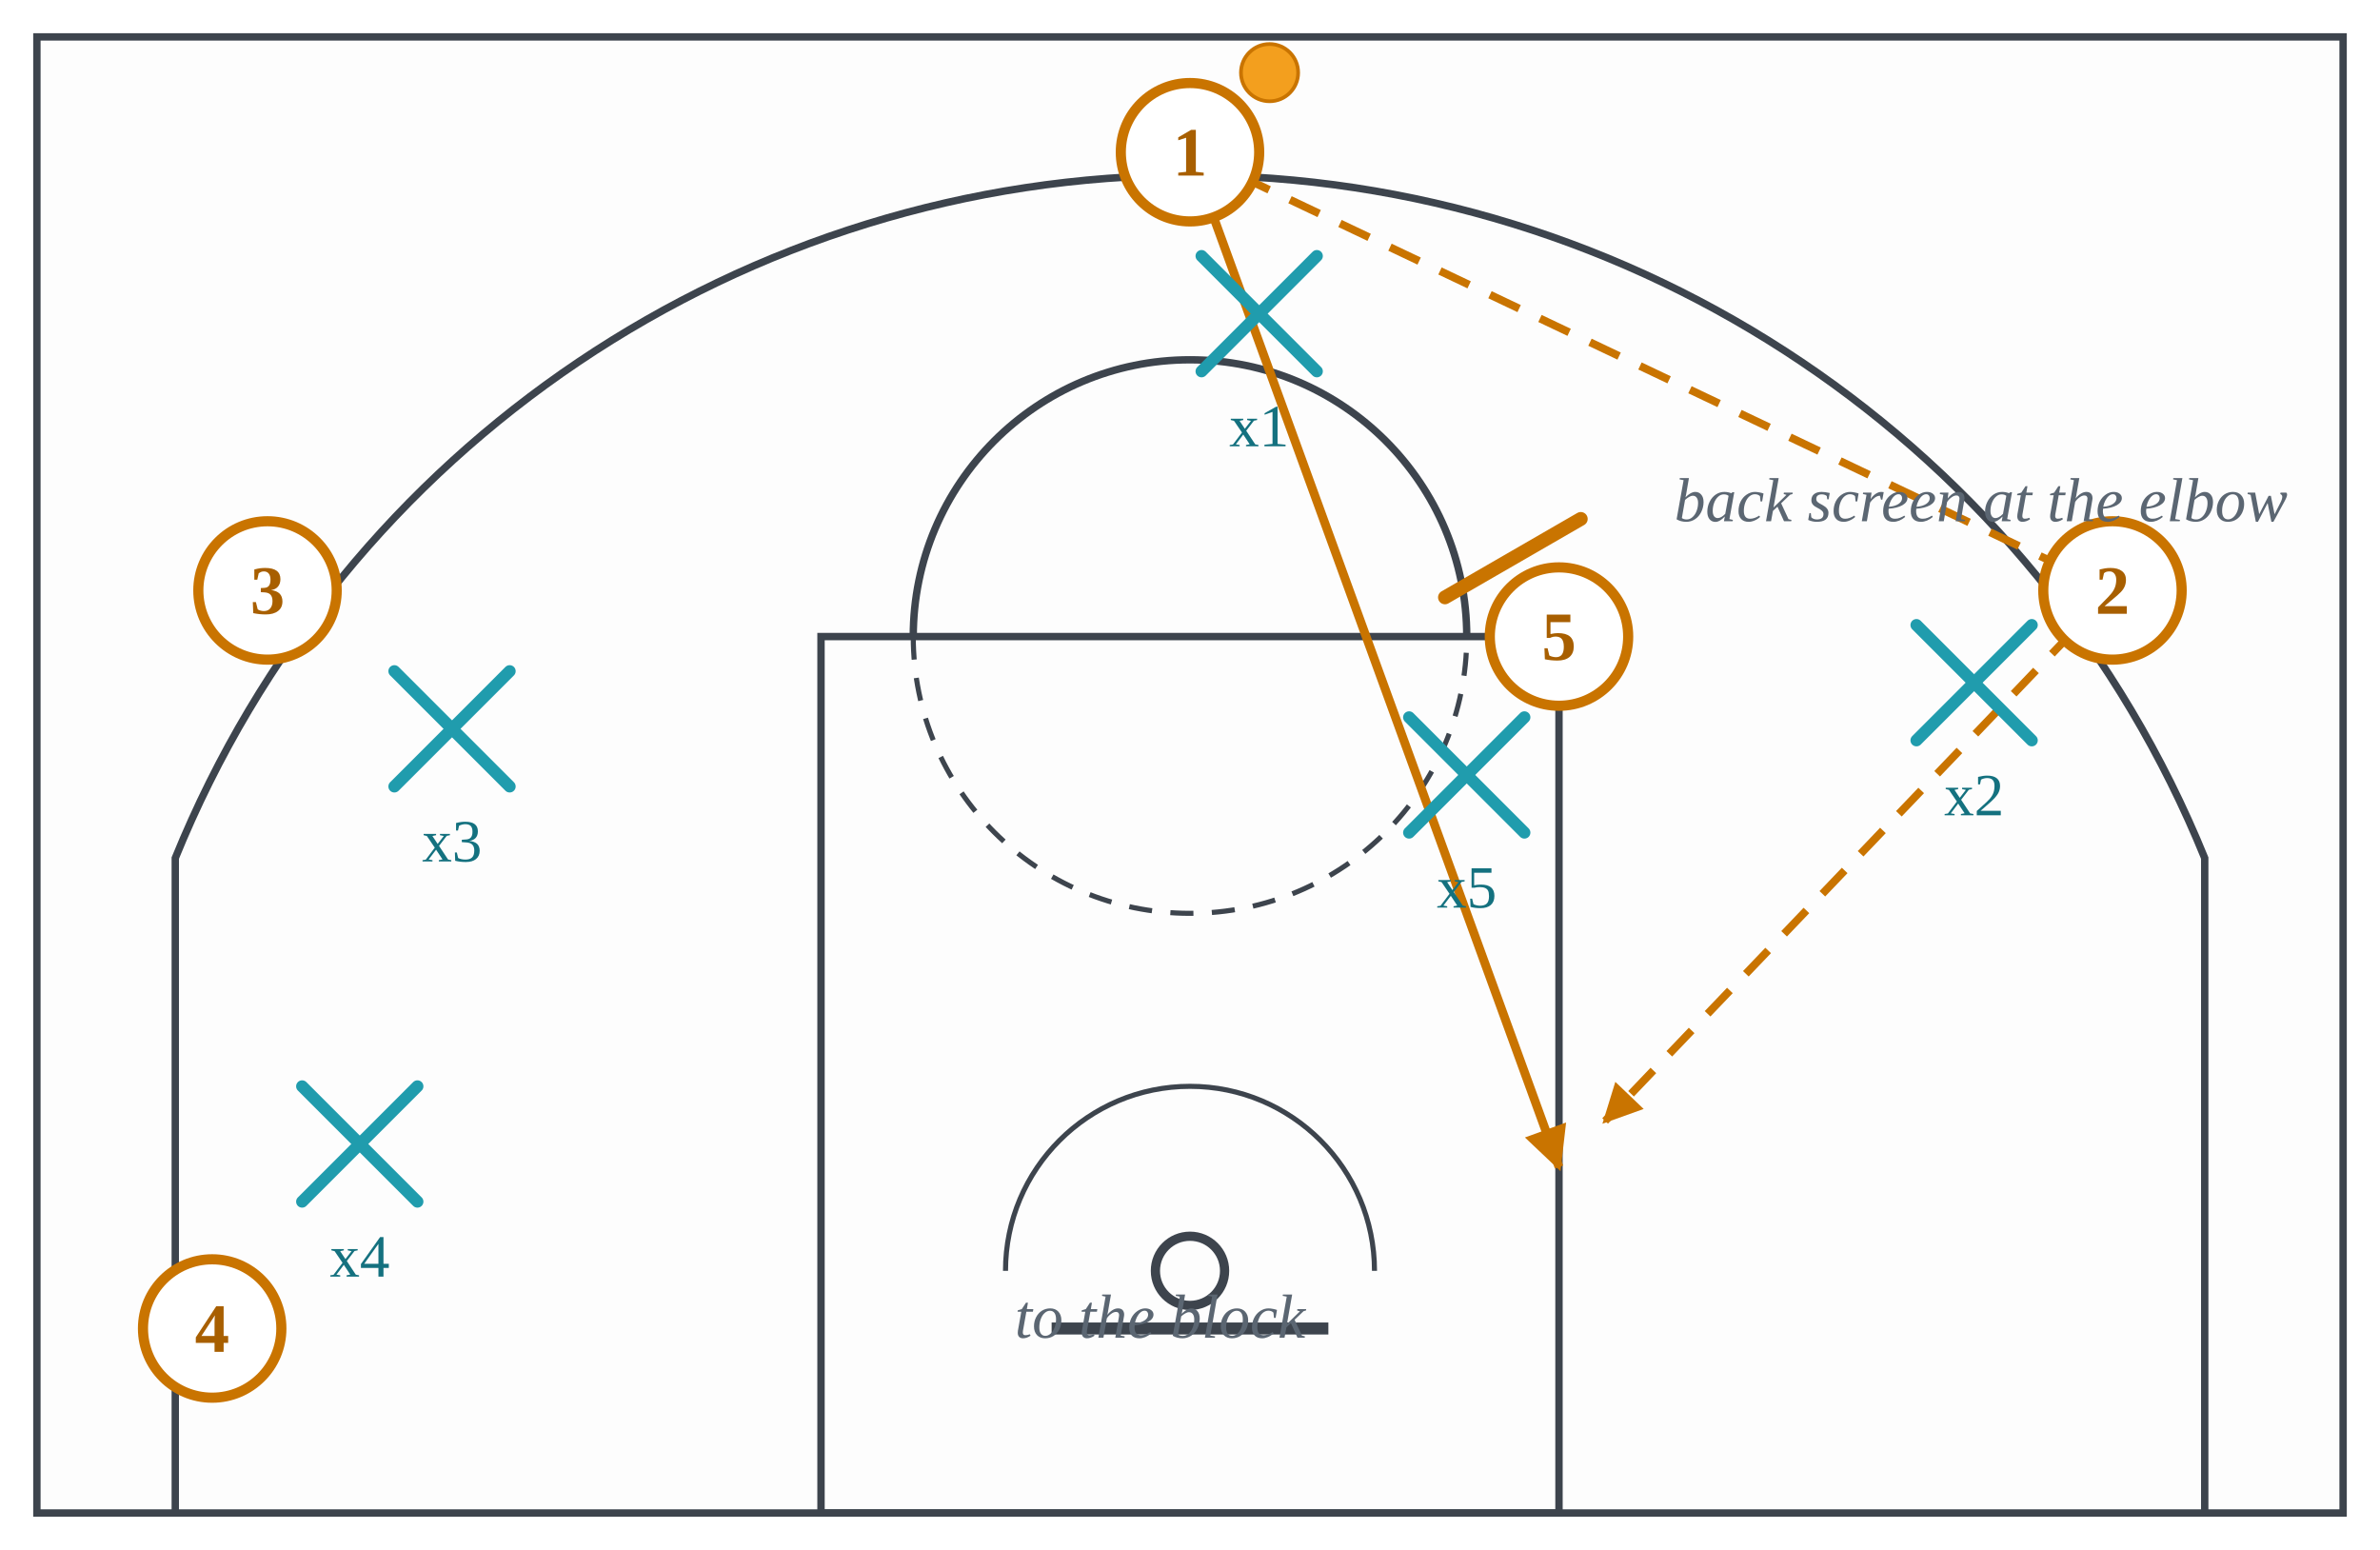
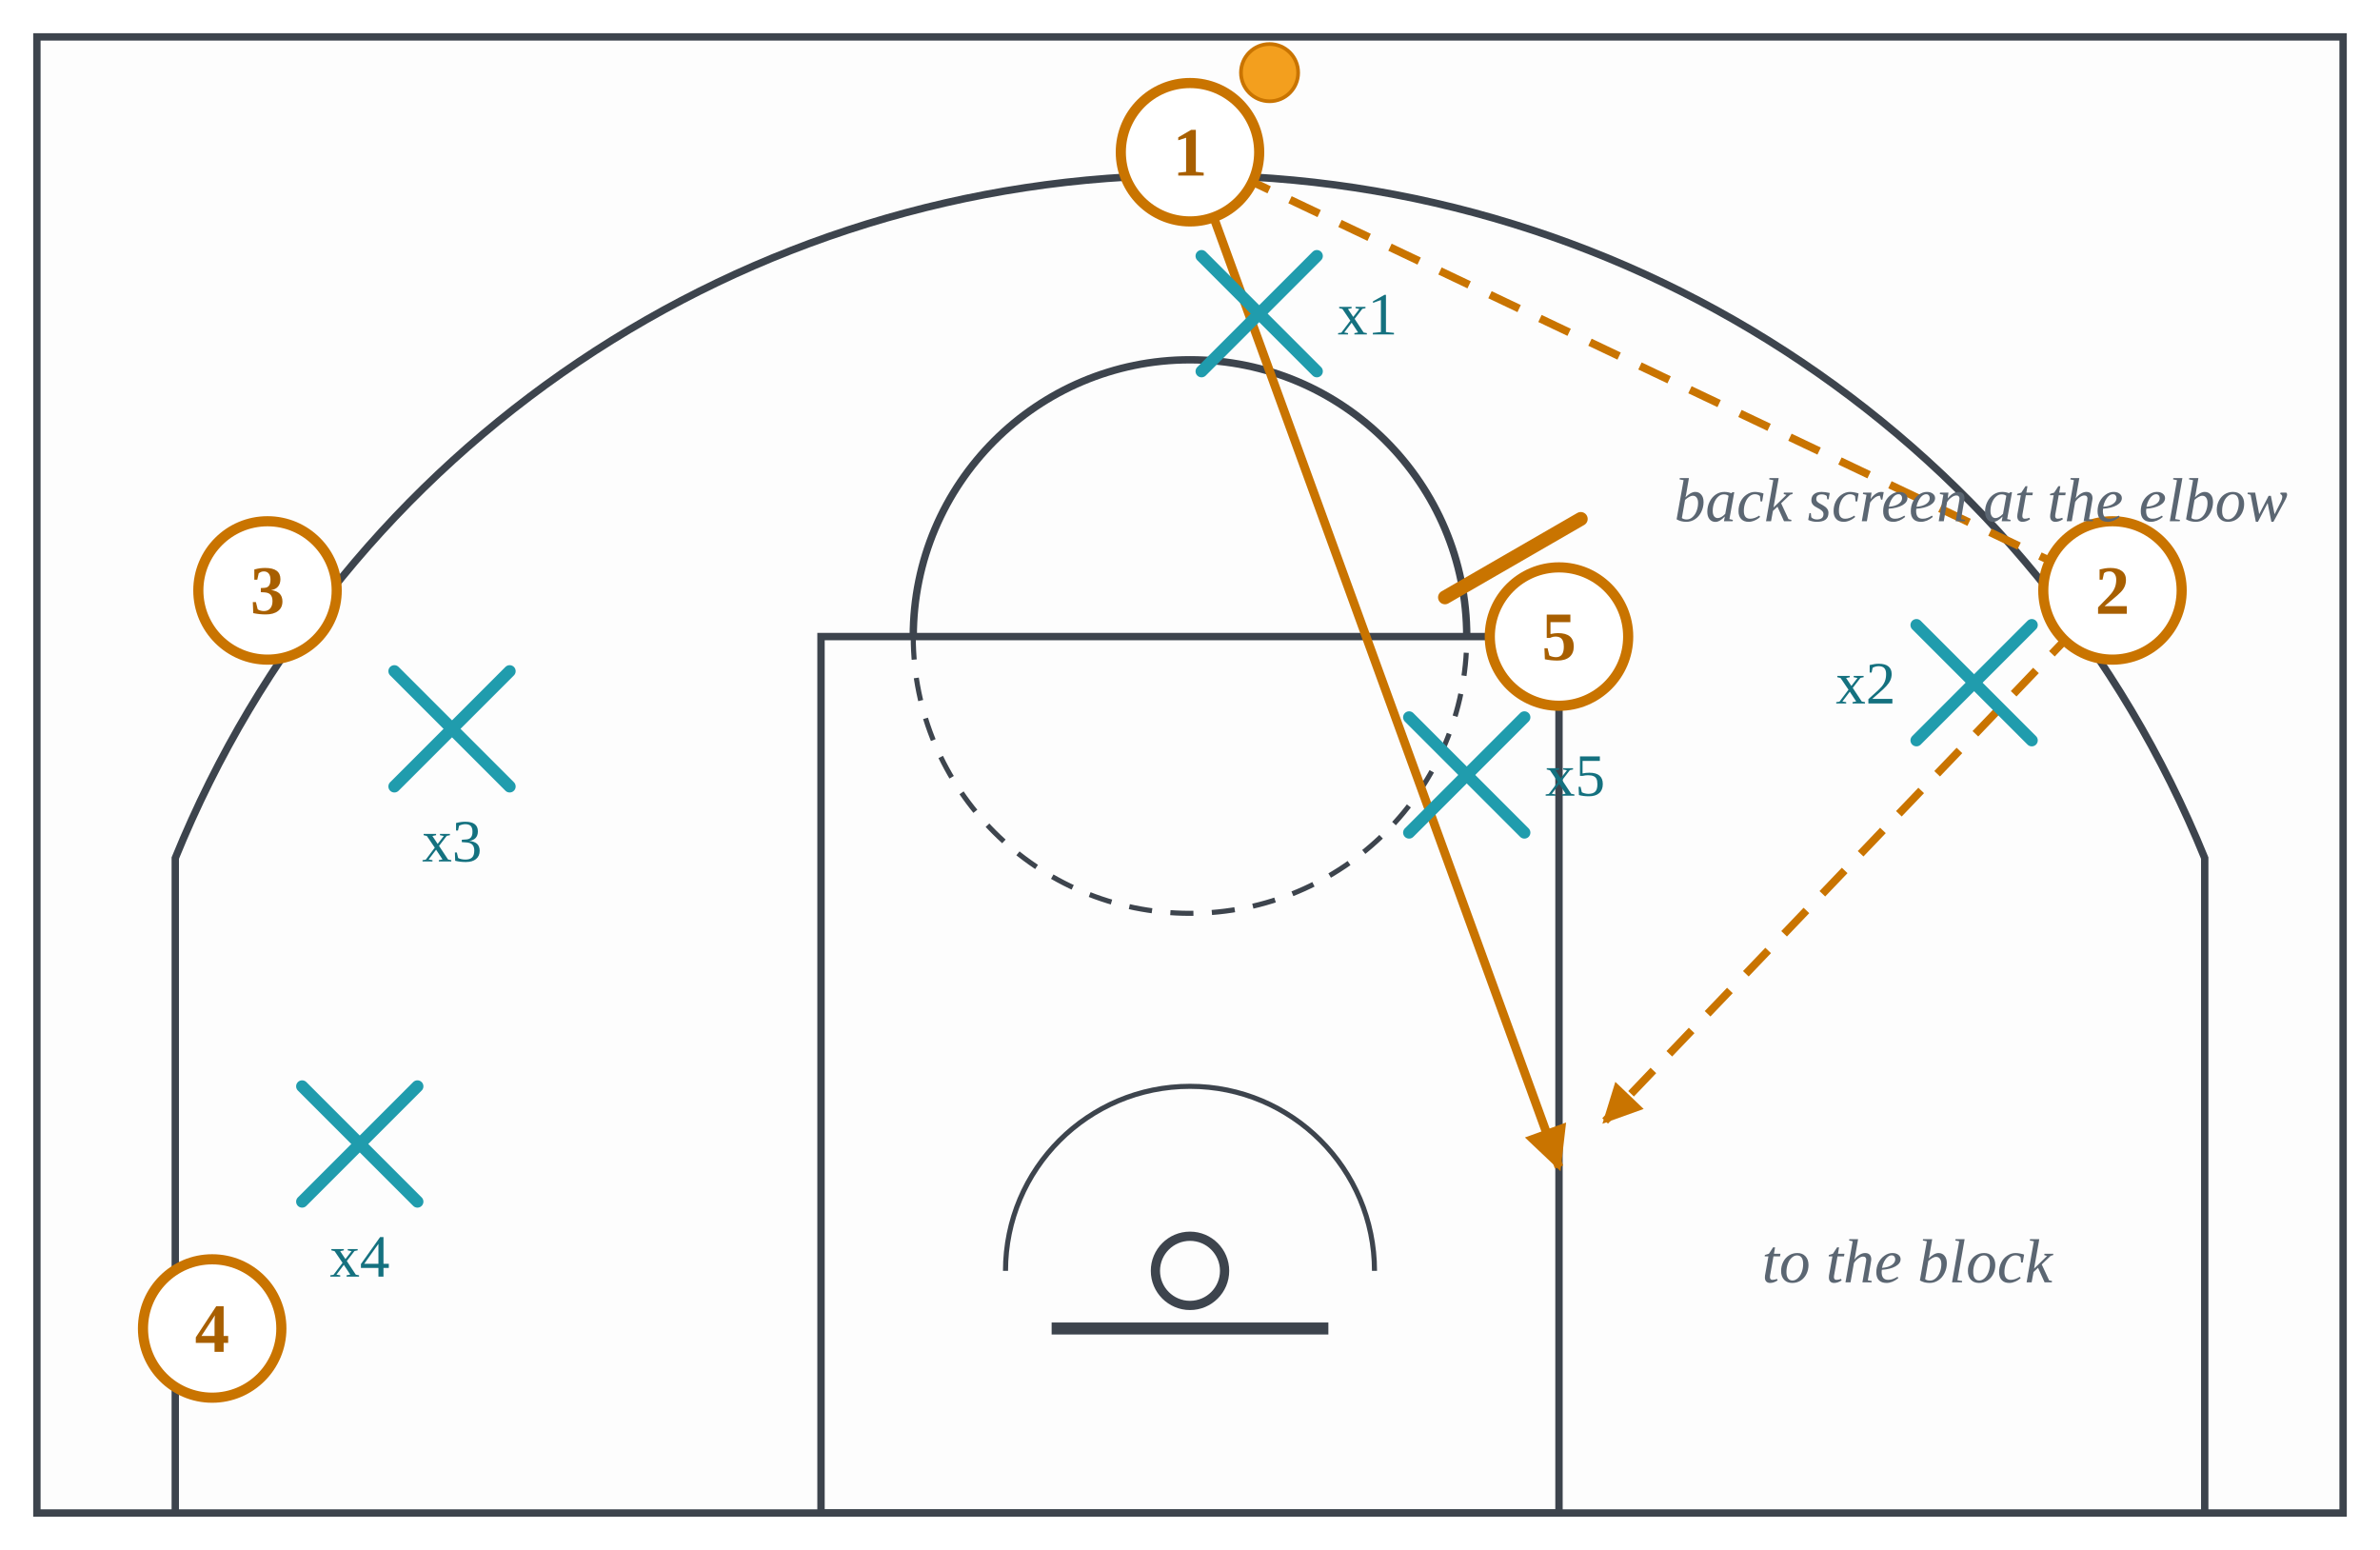
<svg xmlns="http://www.w3.org/2000/svg" viewBox="0 0 516.0 336.0" width="516.0" role="img" aria-label="The ball-handler at the top passes to the right wing. A big stands at the right elbow. The passer then cuts down the lane line toward the right block, using the big at the elbow as a back screen on his defender, who was watching the pass. The wing feeds him on the block." class="hd-court-svg">
  <defs>
    <marker id="hd-arrow-o" viewBox="0 0 10 10" refX="9" refY="5" markerWidth="5" markerHeight="5" orient="auto-start-reverse">
      <path d="M 0 0 L 10 5 L 0 10 z" fill="var(--hd-offense, #C97400)" />
    </marker>
    <marker id="hd-arrow-d" viewBox="0 0 10 10" refX="9" refY="5" markerWidth="5" markerHeight="5" orient="auto-start-reverse">
      <path d="M 0 0 L 10 5 L 0 10 z" fill="var(--hd-defense, #209CAD)" />
    </marker>
  </defs>
  <rect x="8.0" y="8.0" width="500.0" height="320.0" fill="var(--court-floor, #fdfdfd)" stroke="var(--court-line, #3d444d)" stroke-width="1.6" />
  <path d="M 38.0 328.0 L 38.0 186.02 A 237.5 237.5 0 0 1 478.0 186.02 L 478.0 328.0" stroke="var(--court-line, #3d444d)" fill="none" stroke-width="1.6" />
  <rect x="178.0" y="138.0" width="160.0" height="190.0" stroke="var(--court-line, #3d444d)" fill="none" stroke-width="1.6" />
  <path d="M 198.0 138.0 A 60.0 60.0 0 0 1 318.0 138.0" stroke="var(--court-line, #3d444d)" fill="none" stroke-width="1.6" />
  <path d="M 198.0 138.0 A 60.0 60.0 0 0 0 318.0 138.0" stroke="var(--court-line, #3d444d)" fill="none" stroke-width="1.1" stroke-dasharray="5 4" />
  <path d="M 218.0 275.5 A 40.0 40.0 0 0 1 298.0 275.5" stroke="var(--court-line, #3d444d)" fill="none" stroke-width="1.1" />
  <line x1="228.0" y1="288.0" x2="288.0" y2="288.0" stroke="var(--court-line, #3d444d)" stroke-width="2.6" />
  <circle cx="258.0" cy="275.5" r="7.5" stroke="var(--court-line, #3d444d)" fill="none" stroke-width="2" />
  <line x1="313.278" y1="129.5" x2="342.722" y2="112.5" stroke="var(--hd-offense, #C97400)" stroke-width="3" stroke-linecap="round" />
  <line x1="258.0" y1="33.0" x2="458.0" y2="128.0" stroke="var(--hd-offense, #C97400)" fill="none" marker-end="url(#hd-arrow-o)" stroke-width="1.7" stroke-dasharray="7 5" />
  <line x1="258.0" y1="33.0" x2="338.0" y2="253.0" stroke="var(--hd-offense, #C97400)" fill="none" marker-end="url(#hd-arrow-o)" stroke-width="1.9" />
  <line x1="458.0" y1="128.0" x2="348.0" y2="243.0" stroke="var(--hd-offense, #C97400)" fill="none" marker-end="url(#hd-arrow-o)" stroke-width="1.7" stroke-dasharray="7 5" />
  <circle cx="258.0" cy="33.0" r="15.0" fill="var(--court-floor, #fff)" stroke="var(--hd-offense, #C97400)" stroke-width="2.2" />
  <text x="258.0" y="33.0" text-anchor="middle" dominant-baseline="central" font-size="15.0" font-weight="600" fill="var(--hd-offense-ink, #A85F00)">1</text>
  <circle cx="275.25" cy="15.75" r="6.2" fill="#F39F1E" stroke="var(--hd-offense, #C97400)" stroke-width="0.8" />
  <circle cx="458.0" cy="128.0" r="15.0" fill="var(--court-floor, #fff)" stroke="var(--hd-offense, #C97400)" stroke-width="2.2" />
  <text x="458.0" y="128.0" text-anchor="middle" dominant-baseline="central" font-size="15.0" font-weight="600" fill="var(--hd-offense-ink, #A85F00)">2</text>
  <circle cx="338.0" cy="138.0" r="15.0" fill="var(--court-floor, #fff)" stroke="var(--hd-offense, #C97400)" stroke-width="2.2" />
  <text x="338.0" y="138.0" text-anchor="middle" dominant-baseline="central" font-size="15.0" font-weight="600" fill="var(--hd-offense-ink, #A85F00)">5</text>
  <circle cx="58.0" cy="128.0" r="15.0" fill="var(--court-floor, #fff)" stroke="var(--hd-offense, #C97400)" stroke-width="2.2" />
  <text x="58.0" y="128.0" text-anchor="middle" dominant-baseline="central" font-size="15.0" font-weight="600" fill="var(--hd-offense-ink, #A85F00)">3</text>
  <circle cx="46.0" cy="288.0" r="15.0" fill="var(--court-floor, #fff)" stroke="var(--hd-offense, #C97400)" stroke-width="2.2" />
  <text x="46.0" y="288.0" text-anchor="middle" dominant-baseline="central" font-size="15.0" font-weight="600" fill="var(--hd-offense-ink, #A85F00)">4</text>
  <line x1="260.5" y1="55.5" x2="285.5" y2="80.5" stroke="var(--hd-defense, #209CAD)" stroke-width="2.6" stroke-linecap="round" />
  <line x1="260.5" y1="80.5" x2="285.5" y2="55.5" stroke="var(--hd-defense, #209CAD)" stroke-width="2.6" stroke-linecap="round" />
-   <text x="273.0" y="96.75" text-anchor="middle" font-size="13.0" fill="var(--hd-defense-ink, #14717F)">x1</text>
+   <text x="290.0" y="72.5" text-anchor="start" font-size="13.0" fill="var(--hd-defense-ink, #14717F)">x1</text>
  <line x1="415.5" y1="135.5" x2="440.5" y2="160.5" stroke="var(--hd-defense, #209CAD)" stroke-width="2.6" stroke-linecap="round" />
  <line x1="415.5" y1="160.5" x2="440.5" y2="135.5" stroke="var(--hd-defense, #209CAD)" stroke-width="2.6" stroke-linecap="round" />
-   <text x="428.0" y="176.75" text-anchor="middle" font-size="13.0" fill="var(--hd-defense-ink, #14717F)">x2</text>
+   <text x="411.0" y="152.5" text-anchor="end" font-size="13.0" fill="var(--hd-defense-ink, #14717F)">x2</text>
  <line x1="305.5" y1="155.5" x2="330.5" y2="180.5" stroke="var(--hd-defense, #209CAD)" stroke-width="2.6" stroke-linecap="round" />
  <line x1="305.5" y1="180.5" x2="330.5" y2="155.5" stroke="var(--hd-defense, #209CAD)" stroke-width="2.6" stroke-linecap="round" />
-   <text x="318.0" y="196.75" text-anchor="middle" font-size="13.0" fill="var(--hd-defense-ink, #14717F)">x5</text>
+   <text x="335.0" y="172.5" text-anchor="start" font-size="13.0" fill="var(--hd-defense-ink, #14717F)">x5</text>
  <line x1="85.5" y1="145.5" x2="110.5" y2="170.5" stroke="var(--hd-defense, #209CAD)" stroke-width="2.6" stroke-linecap="round" />
  <line x1="85.5" y1="170.5" x2="110.5" y2="145.5" stroke="var(--hd-defense, #209CAD)" stroke-width="2.6" stroke-linecap="round" />
  <text x="98.0" y="186.75" text-anchor="middle" font-size="13.0" fill="var(--hd-defense-ink, #14717F)">x3</text>
  <line x1="65.5" y1="235.5" x2="90.5" y2="260.5" stroke="var(--hd-defense, #209CAD)" stroke-width="2.6" stroke-linecap="round" />
  <line x1="65.5" y1="260.5" x2="90.5" y2="235.5" stroke="var(--hd-defense, #209CAD)" stroke-width="2.6" stroke-linecap="round" />
  <text x="78.0" y="276.75" text-anchor="middle" font-size="13.0" fill="var(--hd-defense-ink, #14717F)">x4</text>
  <text x="363.0" y="113.0" text-anchor="start" font-size="13.5" font-style="italic" fill="var(--hd-muted, #5b6672)">back screen at the elbow</text>
-   <text x="283.0" y="290.0" text-anchor="end" font-size="13.5" font-style="italic" fill="var(--hd-muted, #5b6672)">to the block</text>
+   <text x="382.0" y="278.0" text-anchor="start" font-size="13.5" font-style="italic" fill="var(--hd-muted, #5b6672)">to the block</text>
</svg>
